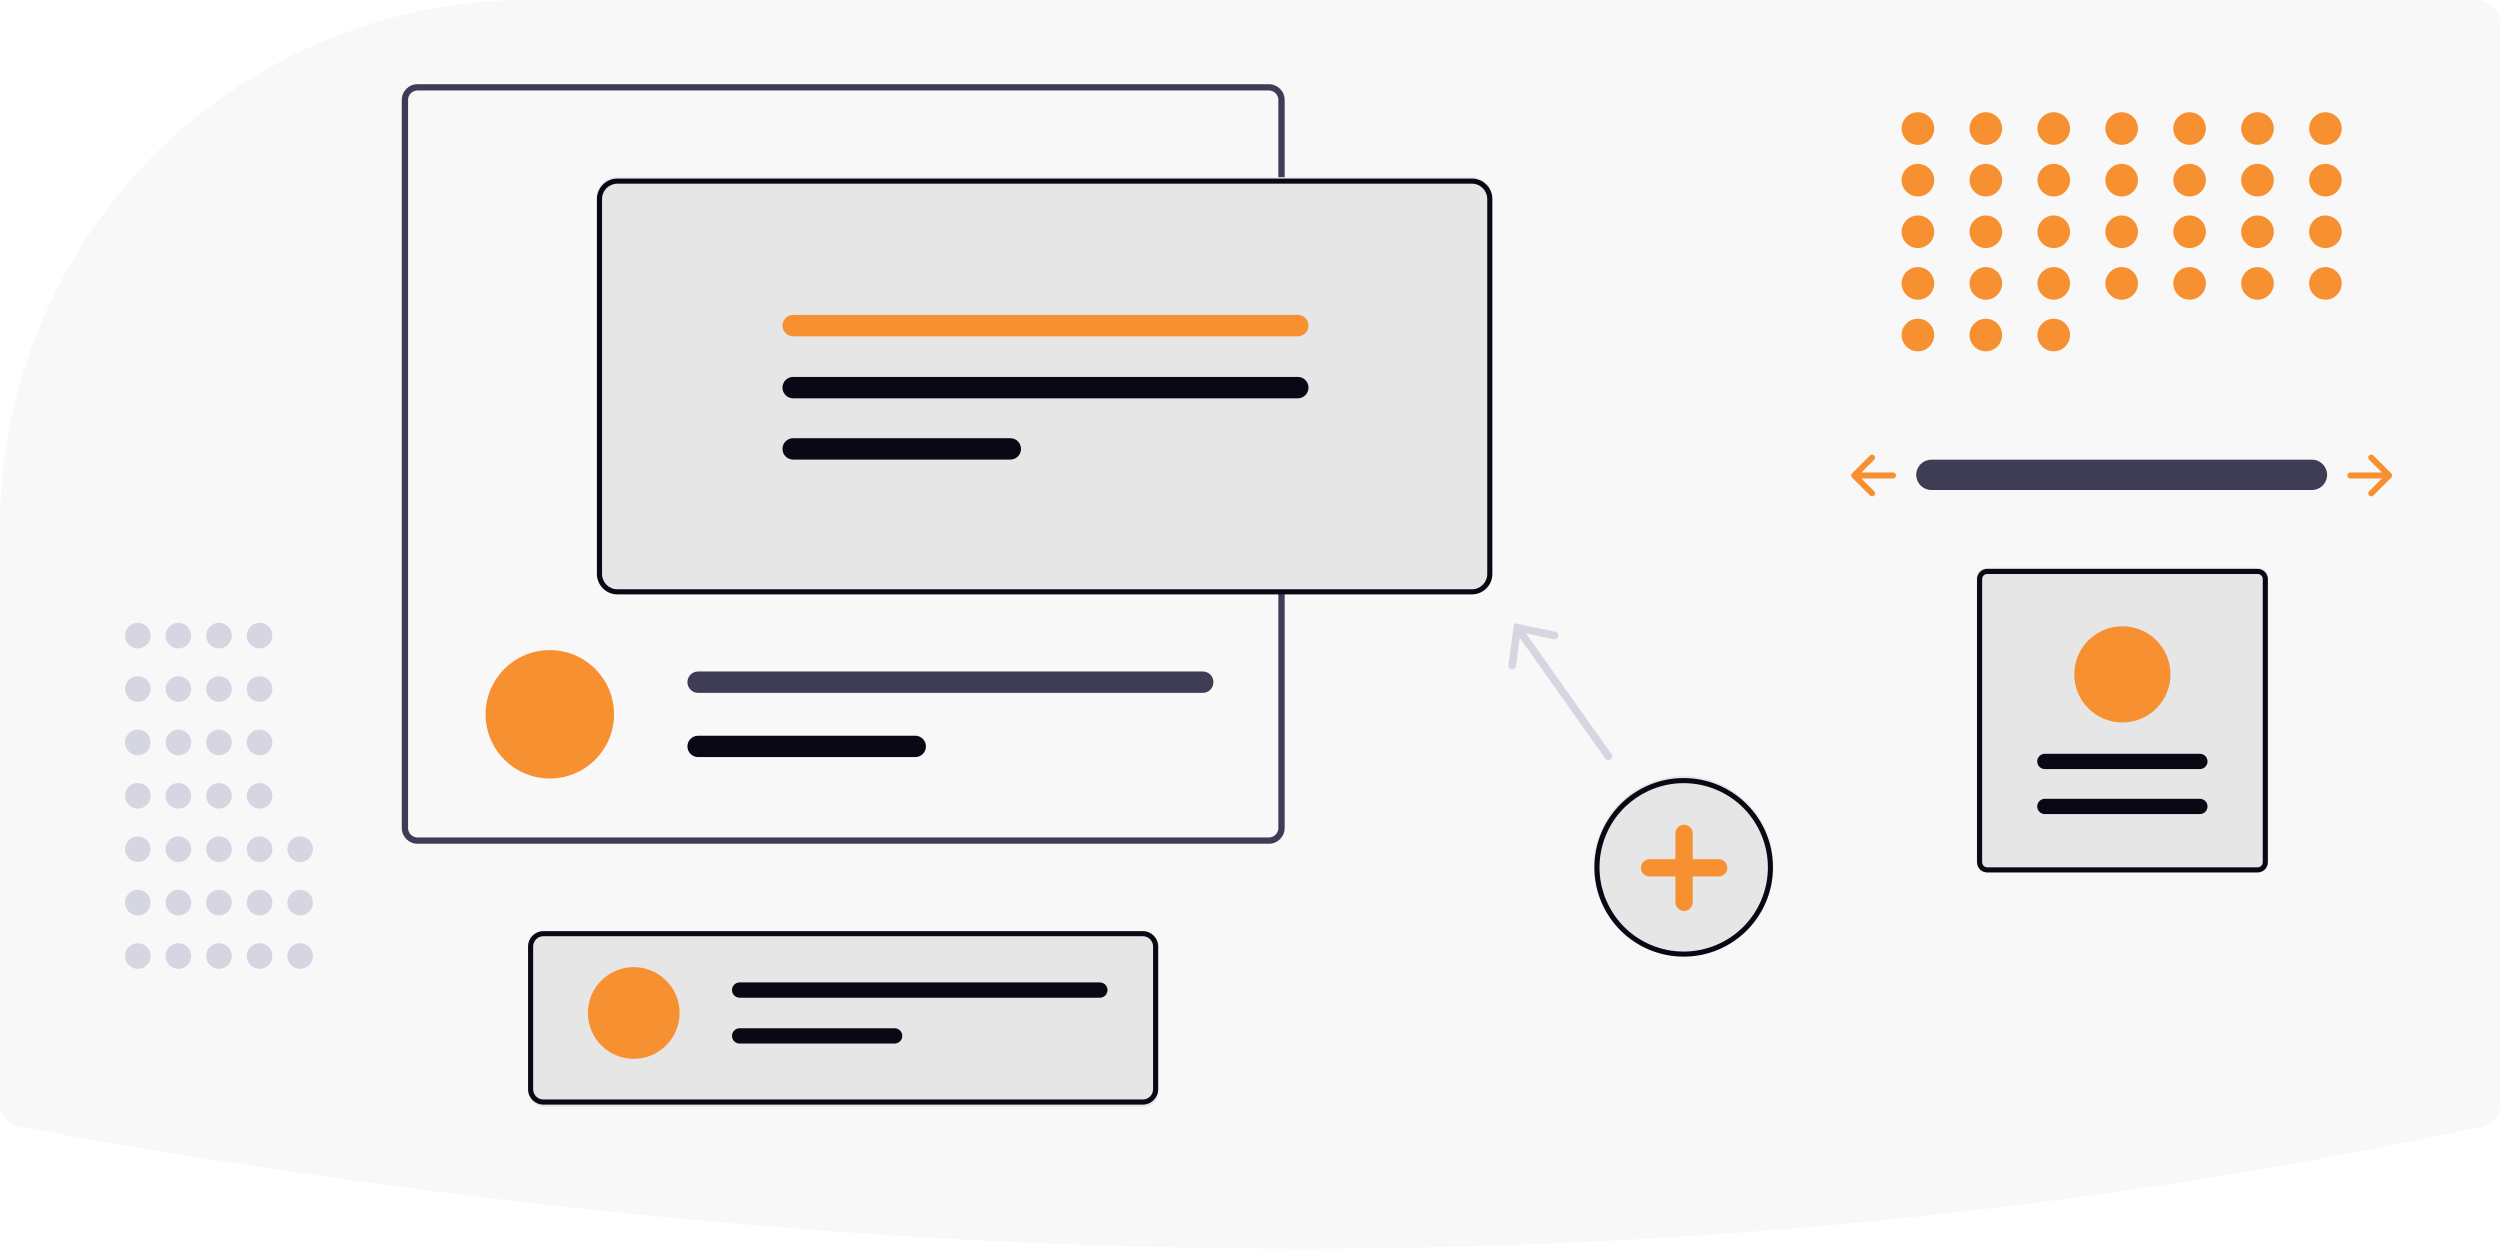
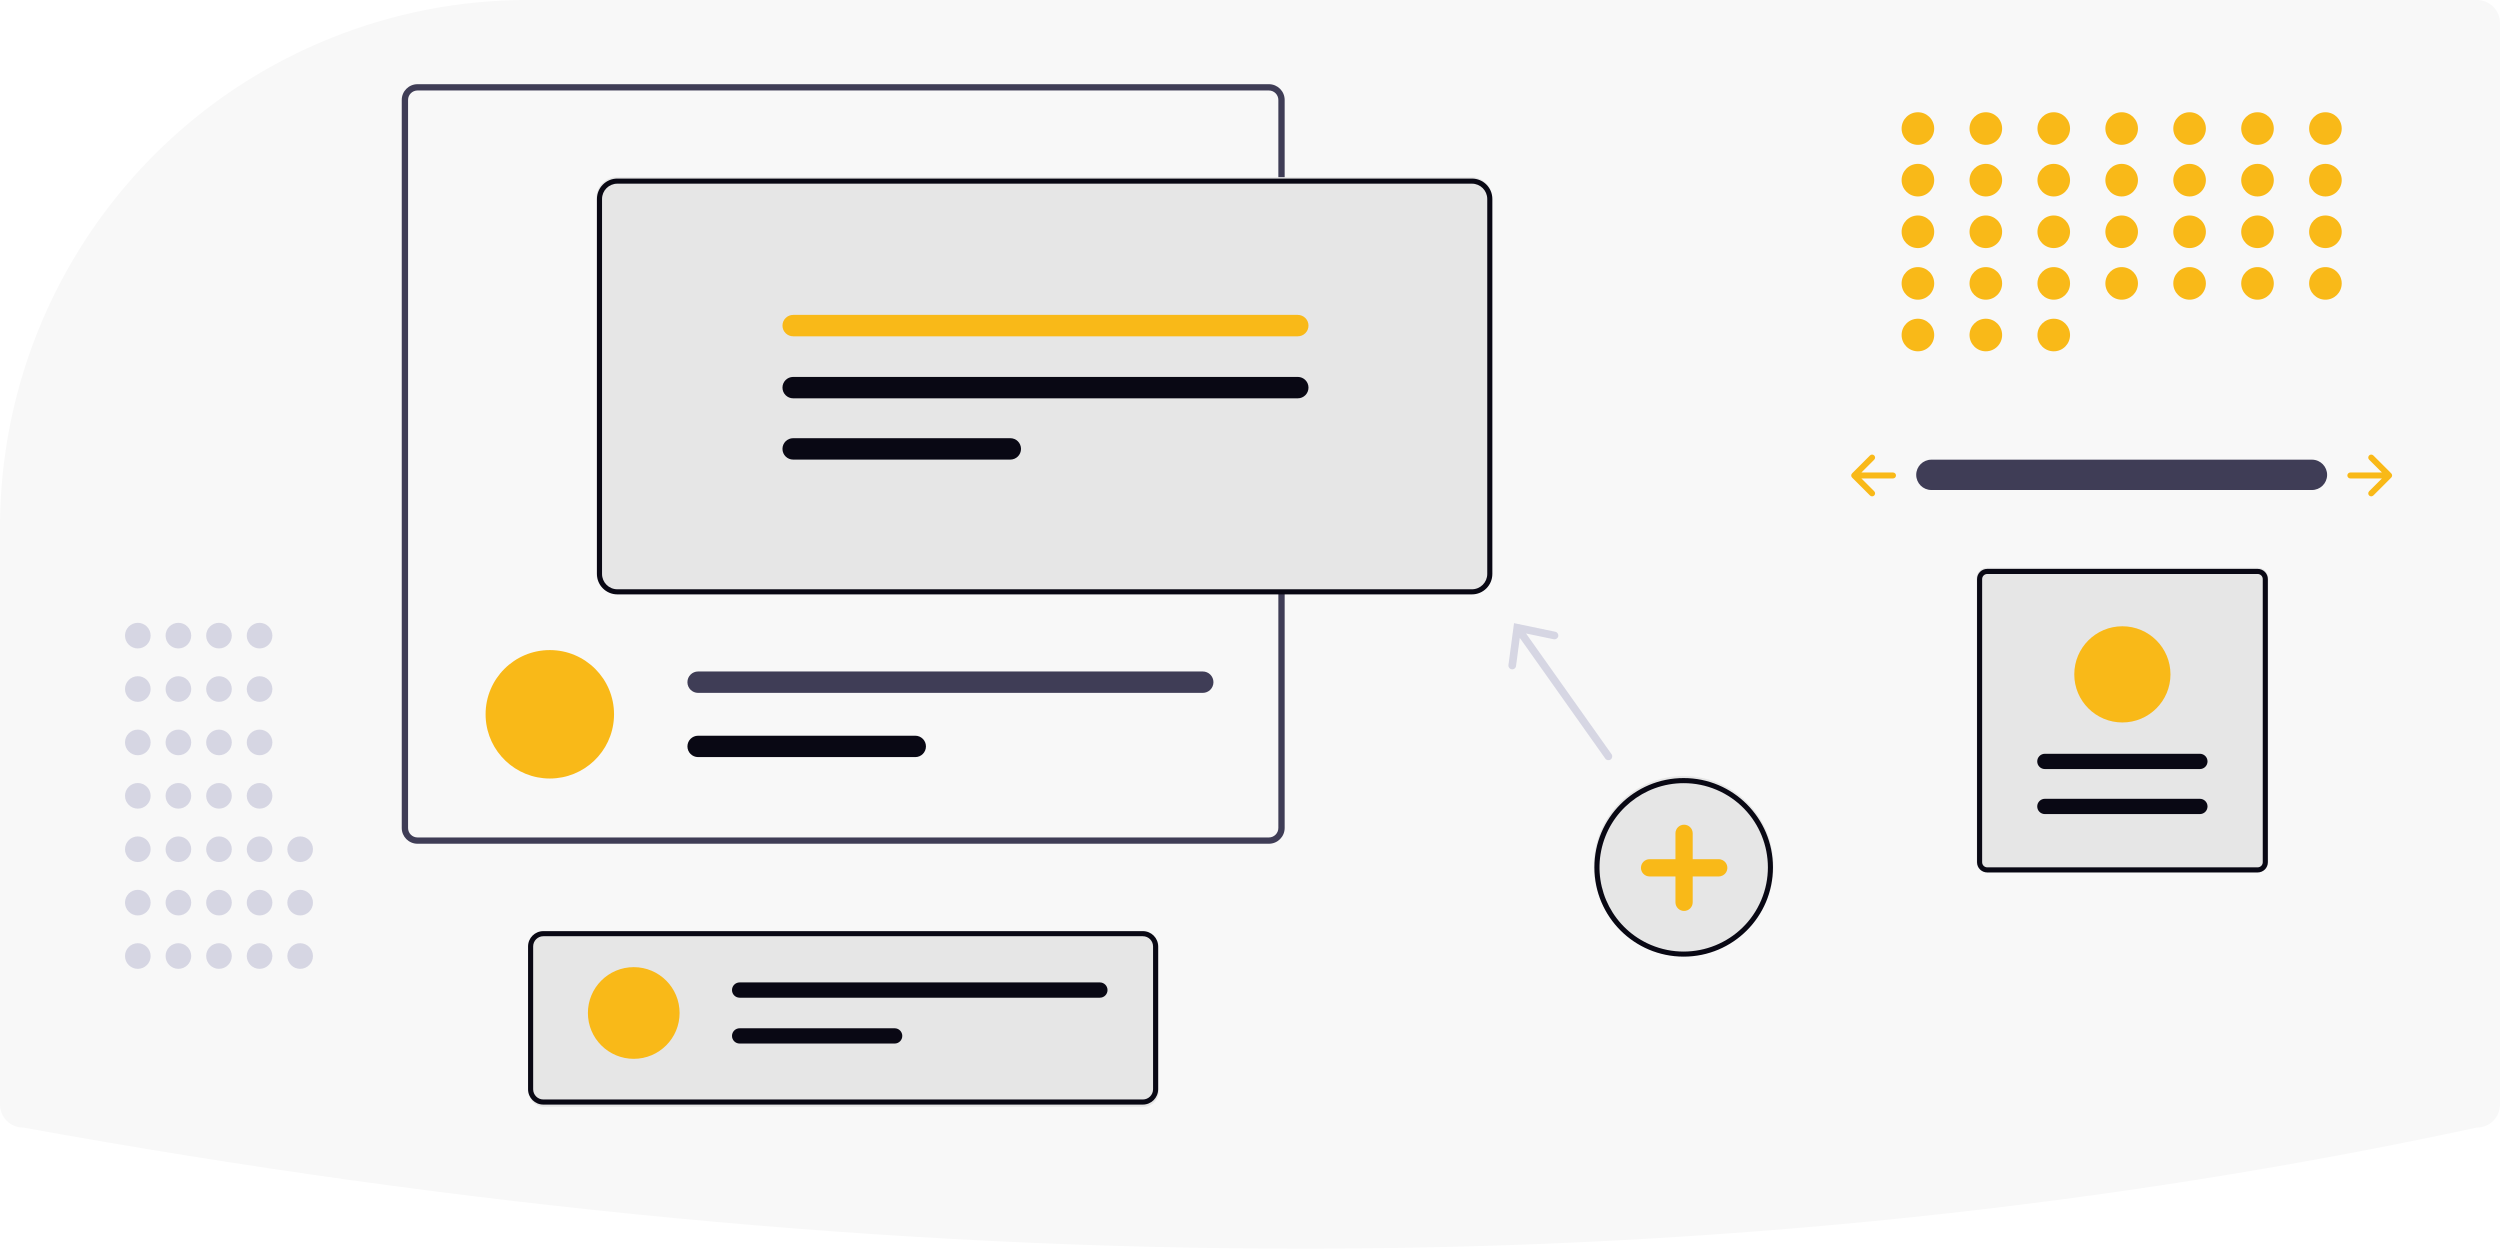
<svg xmlns="http://www.w3.org/2000/svg" width="960" height="479.491" viewBox="0 0 960 479.491">
  <g transform="translate(-435 -307)">
    <path d="M312.834,205.26a201.776,201.776,0,0,0-76.1,14.759c-.973.4-1.951.8-2.927,1.21A202.561,202.561,0,0,0,110,408.094V629.423a8.826,8.826,0,0,0,8.816,8.816l.175.015c169.927,30.859,335.124,46.5,491.14,46.5q3.508,0,7.01-.011c153.36-.467,302.688-16.1,443.836-46.479l.206-.022a8.826,8.826,0,0,0,8.816-8.816V214.076a8.826,8.826,0,0,0-8.816-8.816Z" transform="translate(325 101.74)" fill="#f8f8f8" />
    <circle cx="34.5" cy="34.5" r="34.5" transform="translate(1047 605.01)" fill="#e6e6e6" />
    <path d="M34.286,1.959A32.336,32.336,0,0,0,21.7,64.073,32.335,32.335,0,0,0,46.868,4.5a32.122,32.122,0,0,0-12.582-2.54m0-1.959A34.286,34.286,0,1,1,0,34.286,34.286,34.286,0,0,1,34.286,0Z" transform="translate(1047.245 605.775)" fill="#090814" />
    <path d="M855.678,385.452a5.825,5.825,0,1,0,0,11.65h146.043a5.825,5.825,0,1,0,.191-11.649q-.1,0-.191,0Z" transform="translate(320.972 98.063)" fill="#3f3d56" />
-     <path d="M1038.52,383.79a1.146,1.146,0,0,0,0,1.621l4.92,4.92h-12.133a1.146,1.146,0,0,0,0,2.292h12.133l-4.92,4.92a1.146,1.146,0,0,0,1.621,1.621l6.877-6.877a1.146,1.146,0,0,0,0-1.621l-6.877-6.877A1.146,1.146,0,0,0,1038.52,383.79Z" transform="translate(306.221 98.104)" fill="#F79031" />
-     <path d="M821.743,383.79a1.146,1.146,0,0,1,0,1.621l-4.92,4.92h12.133a1.146,1.146,0,0,1,0,2.292H816.823l4.92,4.92a1.146,1.146,0,1,1-1.621,1.621l-6.877-6.877a1.146,1.146,0,0,1,0-1.621l6.877-6.877a1.146,1.146,0,0,1,1.621,0Z" transform="translate(332.956 98.104)" fill="#F79031" />
+     <path d="M1038.52,383.79a1.146,1.146,0,0,0,0,1.621l4.92,4.92h-12.133a1.146,1.146,0,0,0,0,2.292h12.133l-4.92,4.92a1.146,1.146,0,0,0,1.621,1.621l6.877-6.877a1.146,1.146,0,0,0,0-1.621l-6.877-6.877A1.146,1.146,0,0,0,1038.52,383.79Z" transform="translate(306.221 98.104)" fill="#F9B918" />
+     <path d="M821.743,383.79a1.146,1.146,0,0,1,0,1.621l-4.92,4.92h12.133a1.146,1.146,0,0,1,0,2.292H816.823l4.92,4.92a1.146,1.146,0,1,1-1.621,1.621l-6.877-6.877a1.146,1.146,0,0,1,0-1.621l6.877-6.877a1.146,1.146,0,0,1,1.621,0Z" transform="translate(332.956 98.104)" fill="#F9B918" />
    <g transform="translate(1165.217 350.102)">
-       <circle cx="6.259" cy="6.259" r="6.259" fill="#F79031" />
-       <circle cx="6.259" cy="6.259" r="6.259" transform="translate(26.081)" fill="#F79031" />
-       <circle cx="6.259" cy="6.259" r="6.259" transform="translate(52.162)" fill="#F79031" />
-       <circle cx="6.259" cy="6.259" r="6.259" transform="translate(78.244)" fill="#F79031" />
-       <circle cx="6.259" cy="6.259" r="6.259" transform="translate(104.325)" fill="#F79031" />
-       <circle cx="6.259" cy="6.259" r="6.259" transform="translate(130.406)" fill="#F79031" />
-       <circle cx="6.259" cy="6.259" r="6.259" transform="translate(156.487)" fill="#F79031" />
-       <circle cx="6.259" cy="6.259" r="6.259" transform="translate(0 19.822)" fill="#F79031" />
-       <circle cx="6.259" cy="6.259" r="6.259" transform="translate(26.081 19.822)" fill="#F79031" />
-       <circle cx="6.259" cy="6.259" r="6.259" transform="translate(52.162 19.822)" fill="#F79031" />
-       <circle cx="6.259" cy="6.259" r="6.259" transform="translate(78.244 19.822)" fill="#F79031" />
-       <circle cx="6.259" cy="6.259" r="6.259" transform="translate(104.325 19.822)" fill="#F79031" />
-       <circle cx="6.259" cy="6.259" r="6.259" transform="translate(130.406 19.822)" fill="#F79031" />
-       <circle cx="6.259" cy="6.259" r="6.259" transform="translate(156.487 19.822)" fill="#F79031" />
-       <circle cx="6.259" cy="6.259" r="6.259" transform="translate(0 39.643)" fill="#F79031" />
-       <circle cx="6.259" cy="6.259" r="6.259" transform="translate(26.081 39.643)" fill="#F79031" />
-       <circle cx="6.259" cy="6.259" r="6.259" transform="translate(52.162 39.643)" fill="#F79031" />
-       <circle cx="6.259" cy="6.259" r="6.259" transform="translate(78.244 39.643)" fill="#F79031" />
-       <circle cx="6.259" cy="6.259" r="6.259" transform="translate(104.325 39.643)" fill="#F79031" />
-       <circle cx="6.259" cy="6.259" r="6.259" transform="translate(130.406 39.643)" fill="#F79031" />
-       <circle cx="6.259" cy="6.259" r="6.259" transform="translate(156.487 39.643)" fill="#F79031" />
-       <circle cx="6.259" cy="6.259" r="6.259" transform="translate(0 59.465)" fill="#F79031" />
-       <circle cx="6.259" cy="6.259" r="6.259" transform="translate(26.081 59.465)" fill="#F79031" />
-       <circle cx="6.259" cy="6.259" r="6.259" transform="translate(0 79.287)" fill="#F79031" />
-       <circle cx="6.259" cy="6.259" r="6.259" transform="translate(26.081 79.287)" fill="#F79031" />
-       <circle cx="6.259" cy="6.259" r="6.259" transform="translate(52.162 79.287)" fill="#F79031" />
-       <circle cx="6.259" cy="6.259" r="6.259" transform="translate(52.162 59.465)" fill="#F79031" />
-       <circle cx="6.259" cy="6.259" r="6.259" transform="translate(78.244 59.465)" fill="#F79031" />
-       <circle cx="6.259" cy="6.259" r="6.259" transform="translate(104.325 59.465)" fill="#F79031" />
-       <circle cx="6.259" cy="6.259" r="6.259" transform="translate(130.406 59.465)" fill="#F79031" />
-       <circle cx="6.259" cy="6.259" r="6.259" transform="translate(156.487 59.465)" fill="#F79031" />
+       <circle cx="6.259" cy="6.259" r="6.259" fill="#F9B918" />
+       <circle cx="6.259" cy="6.259" r="6.259" transform="translate(26.081)" fill="#F9B918" />
+       <circle cx="6.259" cy="6.259" r="6.259" transform="translate(52.162)" fill="#F9B918" />
+       <circle cx="6.259" cy="6.259" r="6.259" transform="translate(78.244)" fill="#F9B918" />
+       <circle cx="6.259" cy="6.259" r="6.259" transform="translate(104.325)" fill="#F9B918" />
+       <circle cx="6.259" cy="6.259" r="6.259" transform="translate(130.406)" fill="#F9B918" />
+       <circle cx="6.259" cy="6.259" r="6.259" transform="translate(156.487)" fill="#F9B918" />
+       <circle cx="6.259" cy="6.259" r="6.259" transform="translate(0 19.822)" fill="#F9B918" />
+       <circle cx="6.259" cy="6.259" r="6.259" transform="translate(26.081 19.822)" fill="#F9B918" />
+       <circle cx="6.259" cy="6.259" r="6.259" transform="translate(52.162 19.822)" fill="#F9B918" />
+       <circle cx="6.259" cy="6.259" r="6.259" transform="translate(78.244 19.822)" fill="#F9B918" />
+       <circle cx="6.259" cy="6.259" r="6.259" transform="translate(104.325 19.822)" fill="#F9B918" />
+       <circle cx="6.259" cy="6.259" r="6.259" transform="translate(130.406 19.822)" fill="#F9B918" />
+       <circle cx="6.259" cy="6.259" r="6.259" transform="translate(156.487 19.822)" fill="#F9B918" />
+       <circle cx="6.259" cy="6.259" r="6.259" transform="translate(0 39.643)" fill="#F9B918" />
+       <circle cx="6.259" cy="6.259" r="6.259" transform="translate(26.081 39.643)" fill="#F9B918" />
+       <circle cx="6.259" cy="6.259" r="6.259" transform="translate(52.162 39.643)" fill="#F9B918" />
+       <circle cx="6.259" cy="6.259" r="6.259" transform="translate(78.244 39.643)" fill="#F9B918" />
+       <circle cx="6.259" cy="6.259" r="6.259" transform="translate(104.325 39.643)" fill="#F9B918" />
+       <circle cx="6.259" cy="6.259" r="6.259" transform="translate(130.406 39.643)" fill="#F9B918" />
+       <circle cx="6.259" cy="6.259" r="6.259" transform="translate(156.487 39.643)" fill="#F9B918" />
+       <circle cx="6.259" cy="6.259" r="6.259" transform="translate(0 59.465)" fill="#F9B918" />
+       <circle cx="6.259" cy="6.259" r="6.259" transform="translate(26.081 59.465)" fill="#F9B918" />
+       <circle cx="6.259" cy="6.259" r="6.259" transform="translate(0 79.287)" fill="#F9B918" />
+       <circle cx="6.259" cy="6.259" r="6.259" transform="translate(26.081 79.287)" fill="#F9B918" />
+       <circle cx="6.259" cy="6.259" r="6.259" transform="translate(52.162 79.287)" fill="#F9B918" />
+       <circle cx="6.259" cy="6.259" r="6.259" transform="translate(52.162 59.465)" fill="#F9B918" />
+       <circle cx="6.259" cy="6.259" r="6.259" transform="translate(78.244 59.465)" fill="#F9B918" />
+       <circle cx="6.259" cy="6.259" r="6.259" transform="translate(104.325 59.465)" fill="#F9B918" />
+       <circle cx="6.259" cy="6.259" r="6.259" transform="translate(130.406 59.465)" fill="#F9B918" />
+       <circle cx="6.259" cy="6.259" r="6.259" transform="translate(156.487 59.465)" fill="#F9B918" />
    </g>
-     <path d="M783.06,541.789h-9.935v-9.935a3.312,3.312,0,1,0-6.624,0v9.935h-9.935a3.312,3.312,0,0,0,0,6.624H766.5v9.935a3.312,3.312,0,0,0,6.624,0v-9.935h9.935a3.312,3.312,0,1,0,0-6.623Z" transform="translate(311.872 95.143)" fill="#F79031" />
+     <path d="M783.06,541.789h-9.935v-9.935a3.312,3.312,0,1,0-6.624,0v9.935h-9.935a3.312,3.312,0,0,0,0,6.624H766.5v9.935a3.312,3.312,0,0,0,6.624,0v-9.935h9.935a3.312,3.312,0,1,0,0-6.623Z" transform="translate(311.872 95.143)" fill="#F9B918" />
    <g transform="translate(483 546.161)">
      <circle cx="4.921" cy="4.921" r="4.921" transform="translate(0 123.034)" fill="#d6d6e3" />
      <circle cx="4.921" cy="4.921" r="4.921" transform="translate(0 102.529)" fill="#d6d6e3" />
      <circle cx="4.921" cy="4.921" r="4.921" transform="translate(0 82.023)" fill="#d6d6e3" />
      <circle cx="4.921" cy="4.921" r="4.921" transform="translate(0 61.517)" fill="#d6d6e3" />
      <circle cx="4.921" cy="4.921" r="4.921" transform="translate(0 41.011)" fill="#d6d6e3" />
      <circle cx="4.921" cy="4.921" r="4.921" transform="translate(0 20.506)" fill="#d6d6e3" />
      <circle cx="4.921" cy="4.921" r="4.921" transform="translate(0 0)" fill="#d6d6e3" />
      <circle cx="4.921" cy="4.921" r="4.921" transform="translate(15.584 123.034)" fill="#d6d6e3" />
      <circle cx="4.921" cy="4.921" r="4.921" transform="translate(15.584 102.529)" fill="#d6d6e3" />
      <circle cx="4.921" cy="4.921" r="4.921" transform="translate(15.584 82.023)" fill="#d6d6e3" />
      <circle cx="4.921" cy="4.921" r="4.921" transform="translate(15.584 61.517)" fill="#d6d6e3" />
      <circle cx="4.921" cy="4.921" r="4.921" transform="translate(15.584 41.011)" fill="#d6d6e3" />
      <circle cx="4.921" cy="4.921" r="4.921" transform="translate(15.584 20.506)" fill="#d6d6e3" />
      <circle cx="4.921" cy="4.921" r="4.921" transform="translate(15.584 0)" fill="#d6d6e3" />
      <circle cx="4.921" cy="4.921" r="4.921" transform="translate(31.169 123.034)" fill="#d6d6e3" />
      <circle cx="4.921" cy="4.921" r="4.921" transform="translate(31.169 102.529)" fill="#d6d6e3" />
      <circle cx="4.921" cy="4.921" r="4.921" transform="translate(31.169 82.023)" fill="#d6d6e3" />
      <circle cx="4.921" cy="4.921" r="4.921" transform="translate(31.169 61.517)" fill="#d6d6e3" />
      <circle cx="4.921" cy="4.921" r="4.921" transform="translate(31.169 41.011)" fill="#d6d6e3" />
      <circle cx="4.921" cy="4.921" r="4.921" transform="translate(31.169 20.506)" fill="#d6d6e3" />
      <circle cx="4.921" cy="4.921" r="4.921" transform="translate(31.169 0)" fill="#d6d6e3" />
      <circle cx="4.921" cy="4.921" r="4.921" transform="translate(46.753 123.034)" fill="#d6d6e3" />
      <circle cx="4.921" cy="4.921" r="4.921" transform="translate(46.753 102.529)" fill="#d6d6e3" />
      <circle cx="4.921" cy="4.921" r="4.921" transform="translate(62.337 123.034)" fill="#d6d6e3" />
      <circle cx="4.921" cy="4.921" r="4.921" transform="translate(62.337 102.529)" fill="#d6d6e3" />
      <circle cx="4.921" cy="4.921" r="4.921" transform="translate(62.337 82.023)" fill="#d6d6e3" />
      <circle cx="4.921" cy="4.921" r="4.921" transform="translate(46.753 82.023)" fill="#d6d6e3" />
      <circle cx="4.921" cy="4.921" r="4.921" transform="translate(46.753 61.517)" fill="#d6d6e3" />
      <circle cx="4.921" cy="4.921" r="4.921" transform="translate(46.753 41.011)" fill="#d6d6e3" />
      <circle cx="4.921" cy="4.921" r="4.921" transform="translate(46.753 20.506)" fill="#d6d6e3" />
      <circle cx="4.921" cy="4.921" r="4.921" transform="translate(46.753 0)" fill="#d6d6e3" />
    </g>
    <path d="M600.471,238.262H273.54a6.062,6.062,0,0,0-6.056,6.056V523.877a6.062,6.062,0,0,0,6.056,6.056H600.471a6.062,6.062,0,0,0,6.056-6.056V244.318a6.062,6.062,0,0,0-6.056-6.056ZM604.1,523.877a3.642,3.642,0,0,1-3.629,3.641H273.54a3.635,3.635,0,0,1-3.629-3.641V244.318a3.635,3.635,0,0,1,3.629-3.641H600.471a3.642,3.642,0,0,1,3.629,3.641Z" transform="translate(321.786 101.067)" fill="#3f3d56" />
    <rect width="344" height="160" rx="8" transform="translate(664 375.011)" fill="#e6e6e6" />
    <rect width="242" height="67" rx="6" transform="translate(638 665.01)" fill="#e6e6e6" />
    <path d="M5.878,1.959A3.923,3.923,0,0,0,1.959,5.878V60.735a3.923,3.923,0,0,0,3.918,3.918h230.2A3.923,3.923,0,0,0,240,60.735V5.878a3.923,3.923,0,0,0-3.918-3.918H5.878M5.878,0h230.2a5.878,5.878,0,0,1,5.878,5.878V60.735a5.878,5.878,0,0,1-5.878,5.878H5.878A5.878,5.878,0,0,1,0,60.735V5.878A5.878,5.878,0,0,1,5.878,0Z" transform="translate(637.775 664.551)" fill="#090814" />
    <path d="M7.837,1.959A5.884,5.884,0,0,0,1.959,7.837v144a5.884,5.884,0,0,0,5.878,5.878H336a5.884,5.884,0,0,0,5.878-5.878v-144A5.884,5.884,0,0,0,336,1.959H7.837M7.837,0H336a7.837,7.837,0,0,1,7.837,7.837v144A7.837,7.837,0,0,1,336,159.673H7.837A7.837,7.837,0,0,1,0,151.837v-144A7.837,7.837,0,0,1,7.837,0Z" transform="translate(664.224 375.571)" fill="#090814" />
-     <path d="M349.675,484.752c0,.431-.011.862-.034,1.282a24.661,24.661,0,0,1-49.255,0c-.023-.42-.034-.851-.034-1.282a24.661,24.661,0,1,1,49.323,0Z" transform="translate(321.115 96.54)" fill="#F79031" />
+     <path d="M349.675,484.752c0,.431-.011.862-.034,1.282a24.661,24.661,0,0,1-49.255,0c-.023-.42-.034-.851-.034-1.282a24.661,24.661,0,1,1,49.323,0Z" transform="translate(321.115 96.54)" fill="#F9B918" />
    <path d="M577.352,468.479H383.578a4.111,4.111,0,1,0,0,8.222H577.352a4.111,4.111,0,1,0,0-8.222Z" transform="translate(319.501 96.368)" fill="#3f3d56" />
    <path d="M466.958,493.66h-83.38a4.105,4.105,0,1,0,0,8.211h83.38a4.105,4.105,0,0,0,0-8.211Z" transform="translate(319.501 95.854)" fill="#090814" />
-     <path d="M420.839,328.7a4.11,4.11,0,1,0,0,8.221h193.77a4.11,4.11,0,1,0,0-8.221Z" transform="translate(318.74 99.221)" fill="#F79031" />
+     <path d="M420.839,328.7a4.11,4.11,0,1,0,0,8.221h193.77a4.11,4.11,0,1,0,0-8.221Z" transform="translate(318.74 99.221)" fill="#F9B918" />
    <path d="M420.839,353.012a4.11,4.11,0,1,0,0,8.221h193.77a4.11,4.11,0,1,0,0-8.221Z" transform="translate(318.74 98.725)" fill="#090814" />
    <path d="M420.839,377.029a4.11,4.11,0,1,0,0,8.221h83.38a4.11,4.11,0,0,0,0-8.221Z" transform="translate(318.74 98.235)" fill="#090814" />
    <path d="M740.9,499.845,708.063,453.5l10.63,2.215a1.47,1.47,0,0,0,.6-2.879l-15.841-3.3-2.138,16.036a1.471,1.471,0,1,0,2.915.388l1.433-10.769L738.5,501.544a1.469,1.469,0,1,0,2.4-1.7Z" transform="translate(312.933 96.755)" fill="#d6d6e3" />
-     <circle cx="17.606" cy="17.606" r="17.606" transform="translate(660.753 678.38)" fill="#F79031" />
+     <circle cx="17.606" cy="17.606" r="17.606" transform="translate(660.753 678.38)" fill="#F9B918" />
    <rect width="112" height="117" rx="4" transform="translate(1194 525.01)" fill="#e6e6e6" />
    <path d="M3.918,1.959A1.961,1.961,0,0,0,1.959,3.918V112.653a1.961,1.961,0,0,0,1.959,1.959H107.755a1.961,1.961,0,0,0,1.959-1.959V3.918a1.961,1.961,0,0,0-1.959-1.959H3.918M3.918,0H107.755a3.918,3.918,0,0,1,3.918,3.918V112.653a3.918,3.918,0,0,1-3.918,3.918H3.918A3.918,3.918,0,0,1,0,112.653V3.918A3.918,3.918,0,0,1,3.918,0Z" transform="translate(1194.183 525.449)" fill="#090814" />
    <path d="M399.877,590.368a2.934,2.934,0,1,0,0,5.869H538.21a2.934,2.934,0,0,0,0-5.869Z" transform="translate(319.144 93.881)" fill="#090814" />
    <path d="M399.877,608.341a2.934,2.934,0,1,0,0,5.869H459.4a2.934,2.934,0,1,0,0-5.869Z" transform="translate(319.144 93.514)" fill="#090814" />
    <path d="M956.052,524.258a2.934,2.934,0,0,0,0-5.869H896.527a2.934,2.934,0,0,0,0,5.869Z" transform="translate(323.702 95.35)" fill="#090814" />
    <path d="M956.052,506.609a2.934,2.934,0,0,0,0-5.869H896.527a2.934,2.934,0,1,0,0,5.869Z" transform="translate(323.702 95.71)" fill="#090814" />
-     <path d="M926.586,450.758a18.47,18.47,0,1,1-18.47,18.47A18.47,18.47,0,0,1,926.586,450.758Z" transform="translate(323.406 96.73)" fill="#F79031" />
+     <path d="M926.586,450.758a18.47,18.47,0,1,1-18.47,18.47A18.47,18.47,0,0,1,926.586,450.758Z" transform="translate(323.406 96.73)" fill="#F9B918" />
  </g>
</svg>
